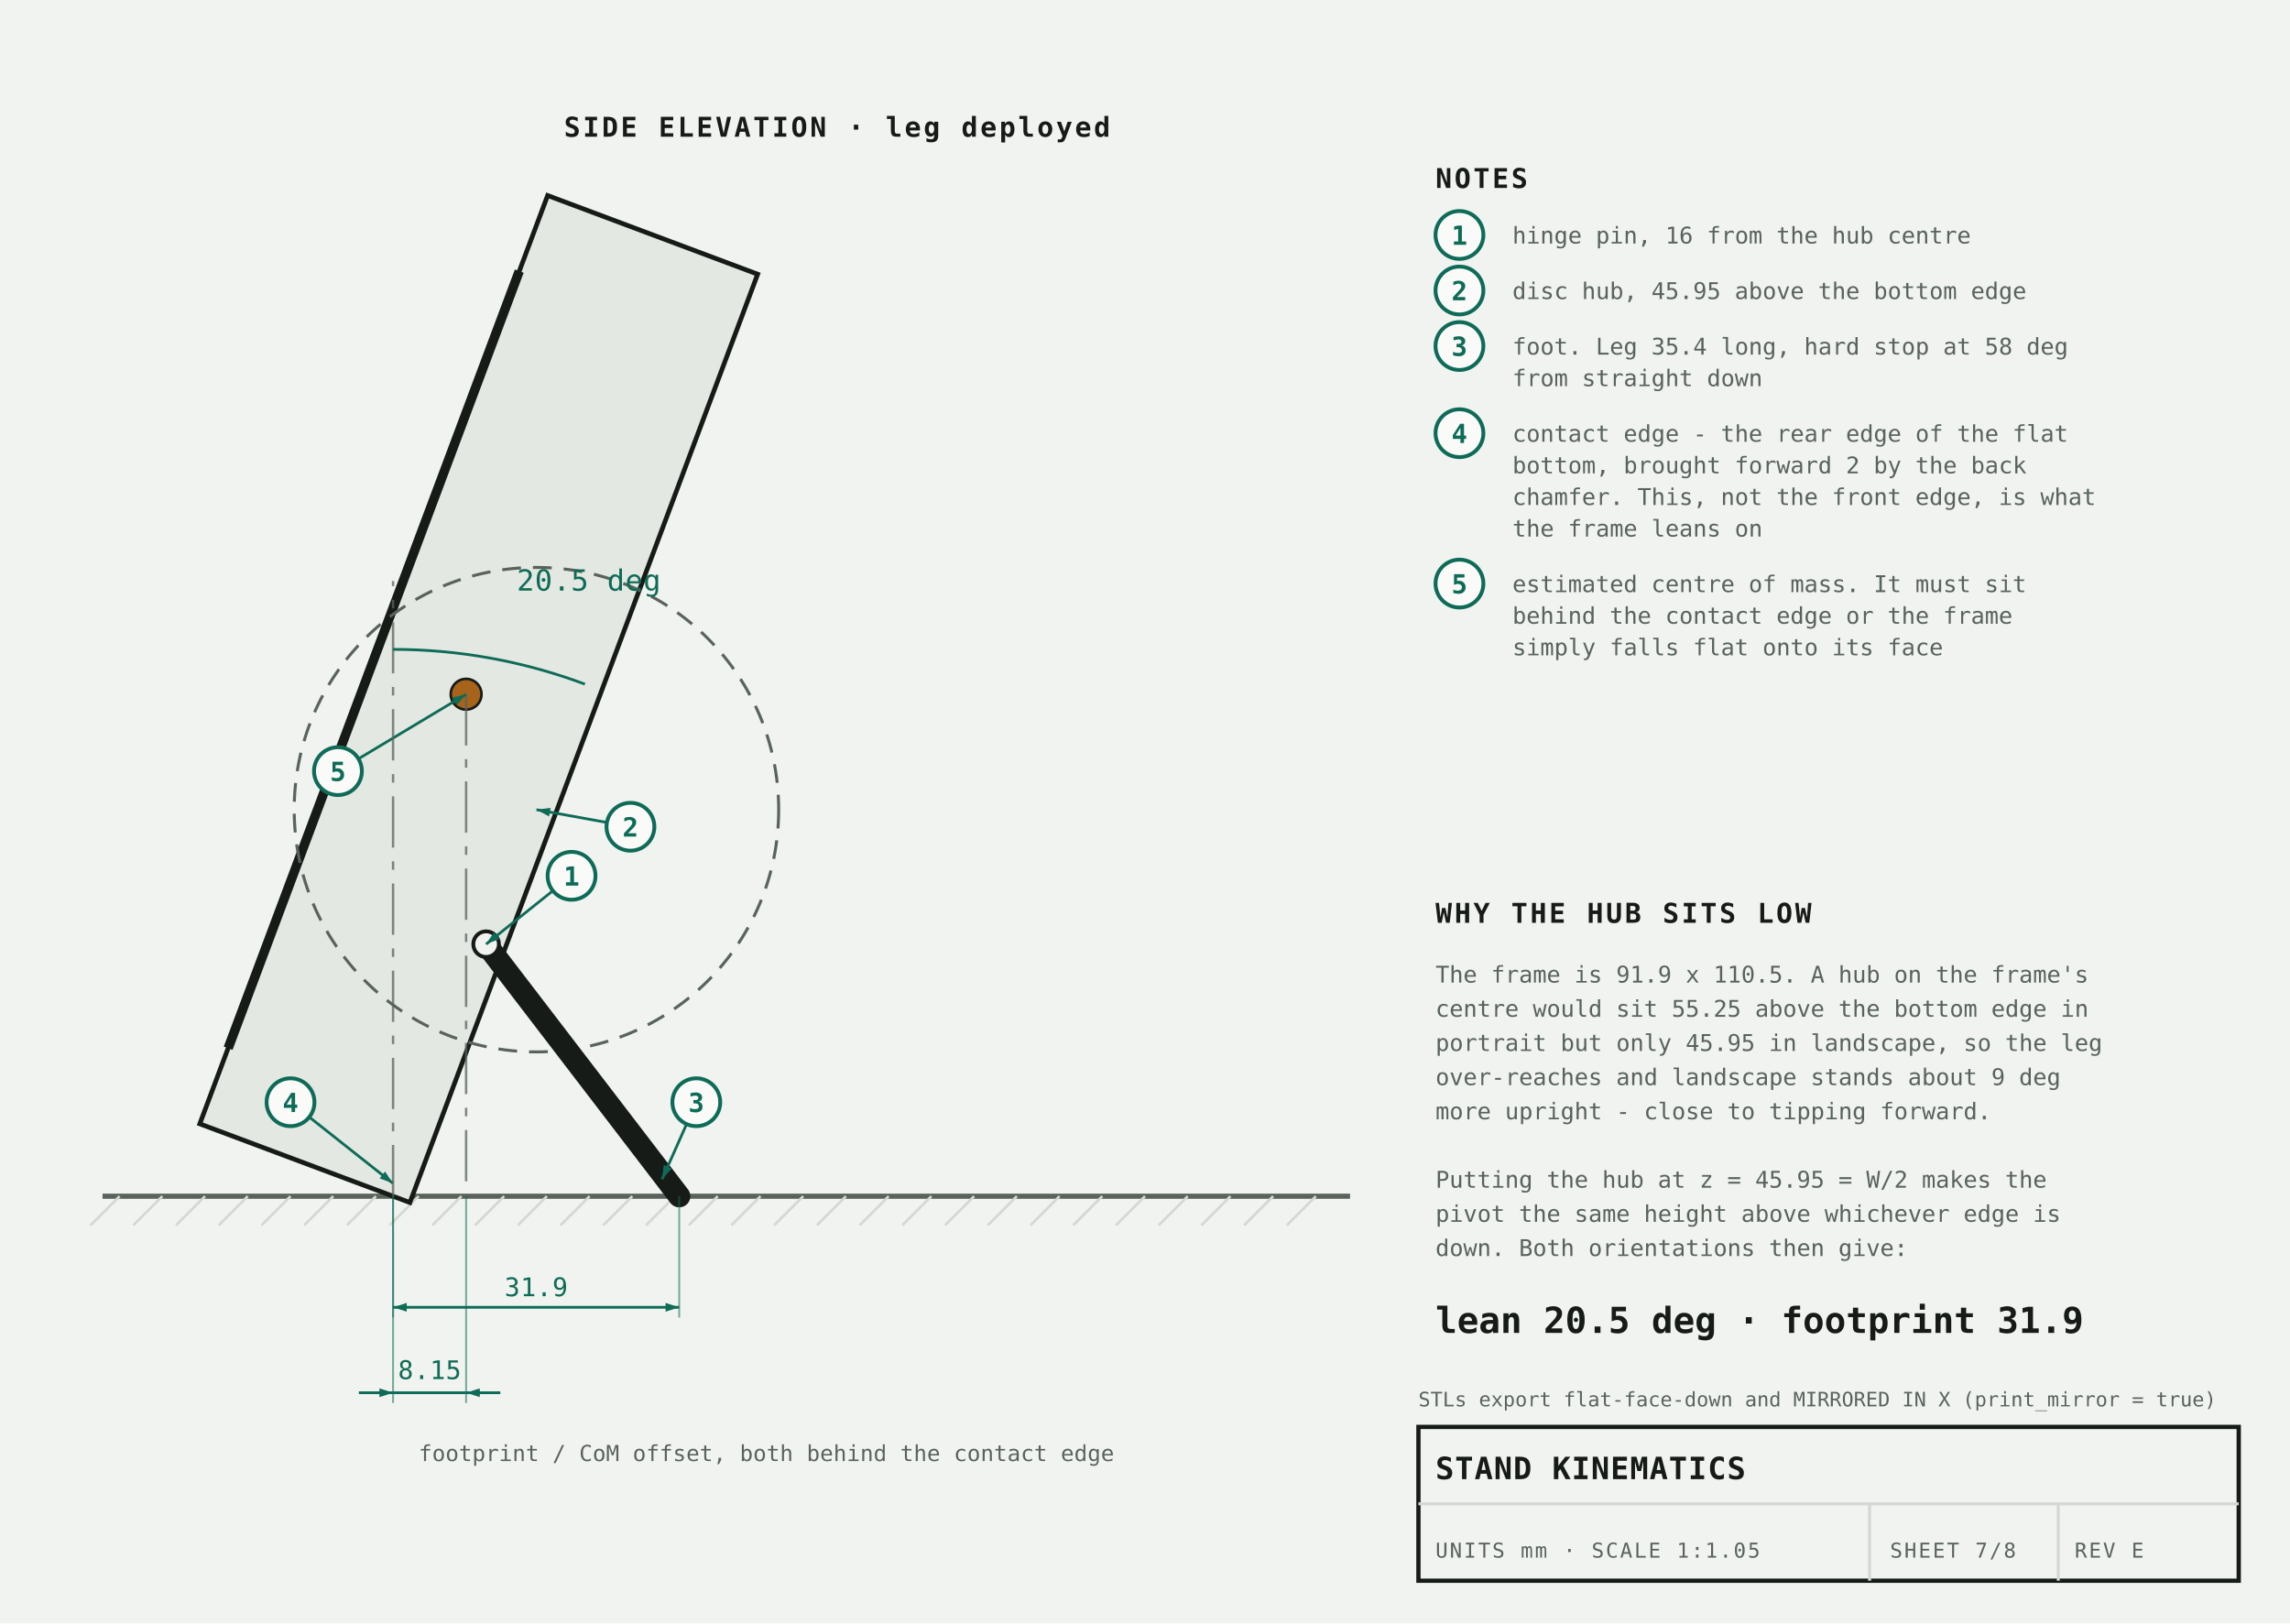
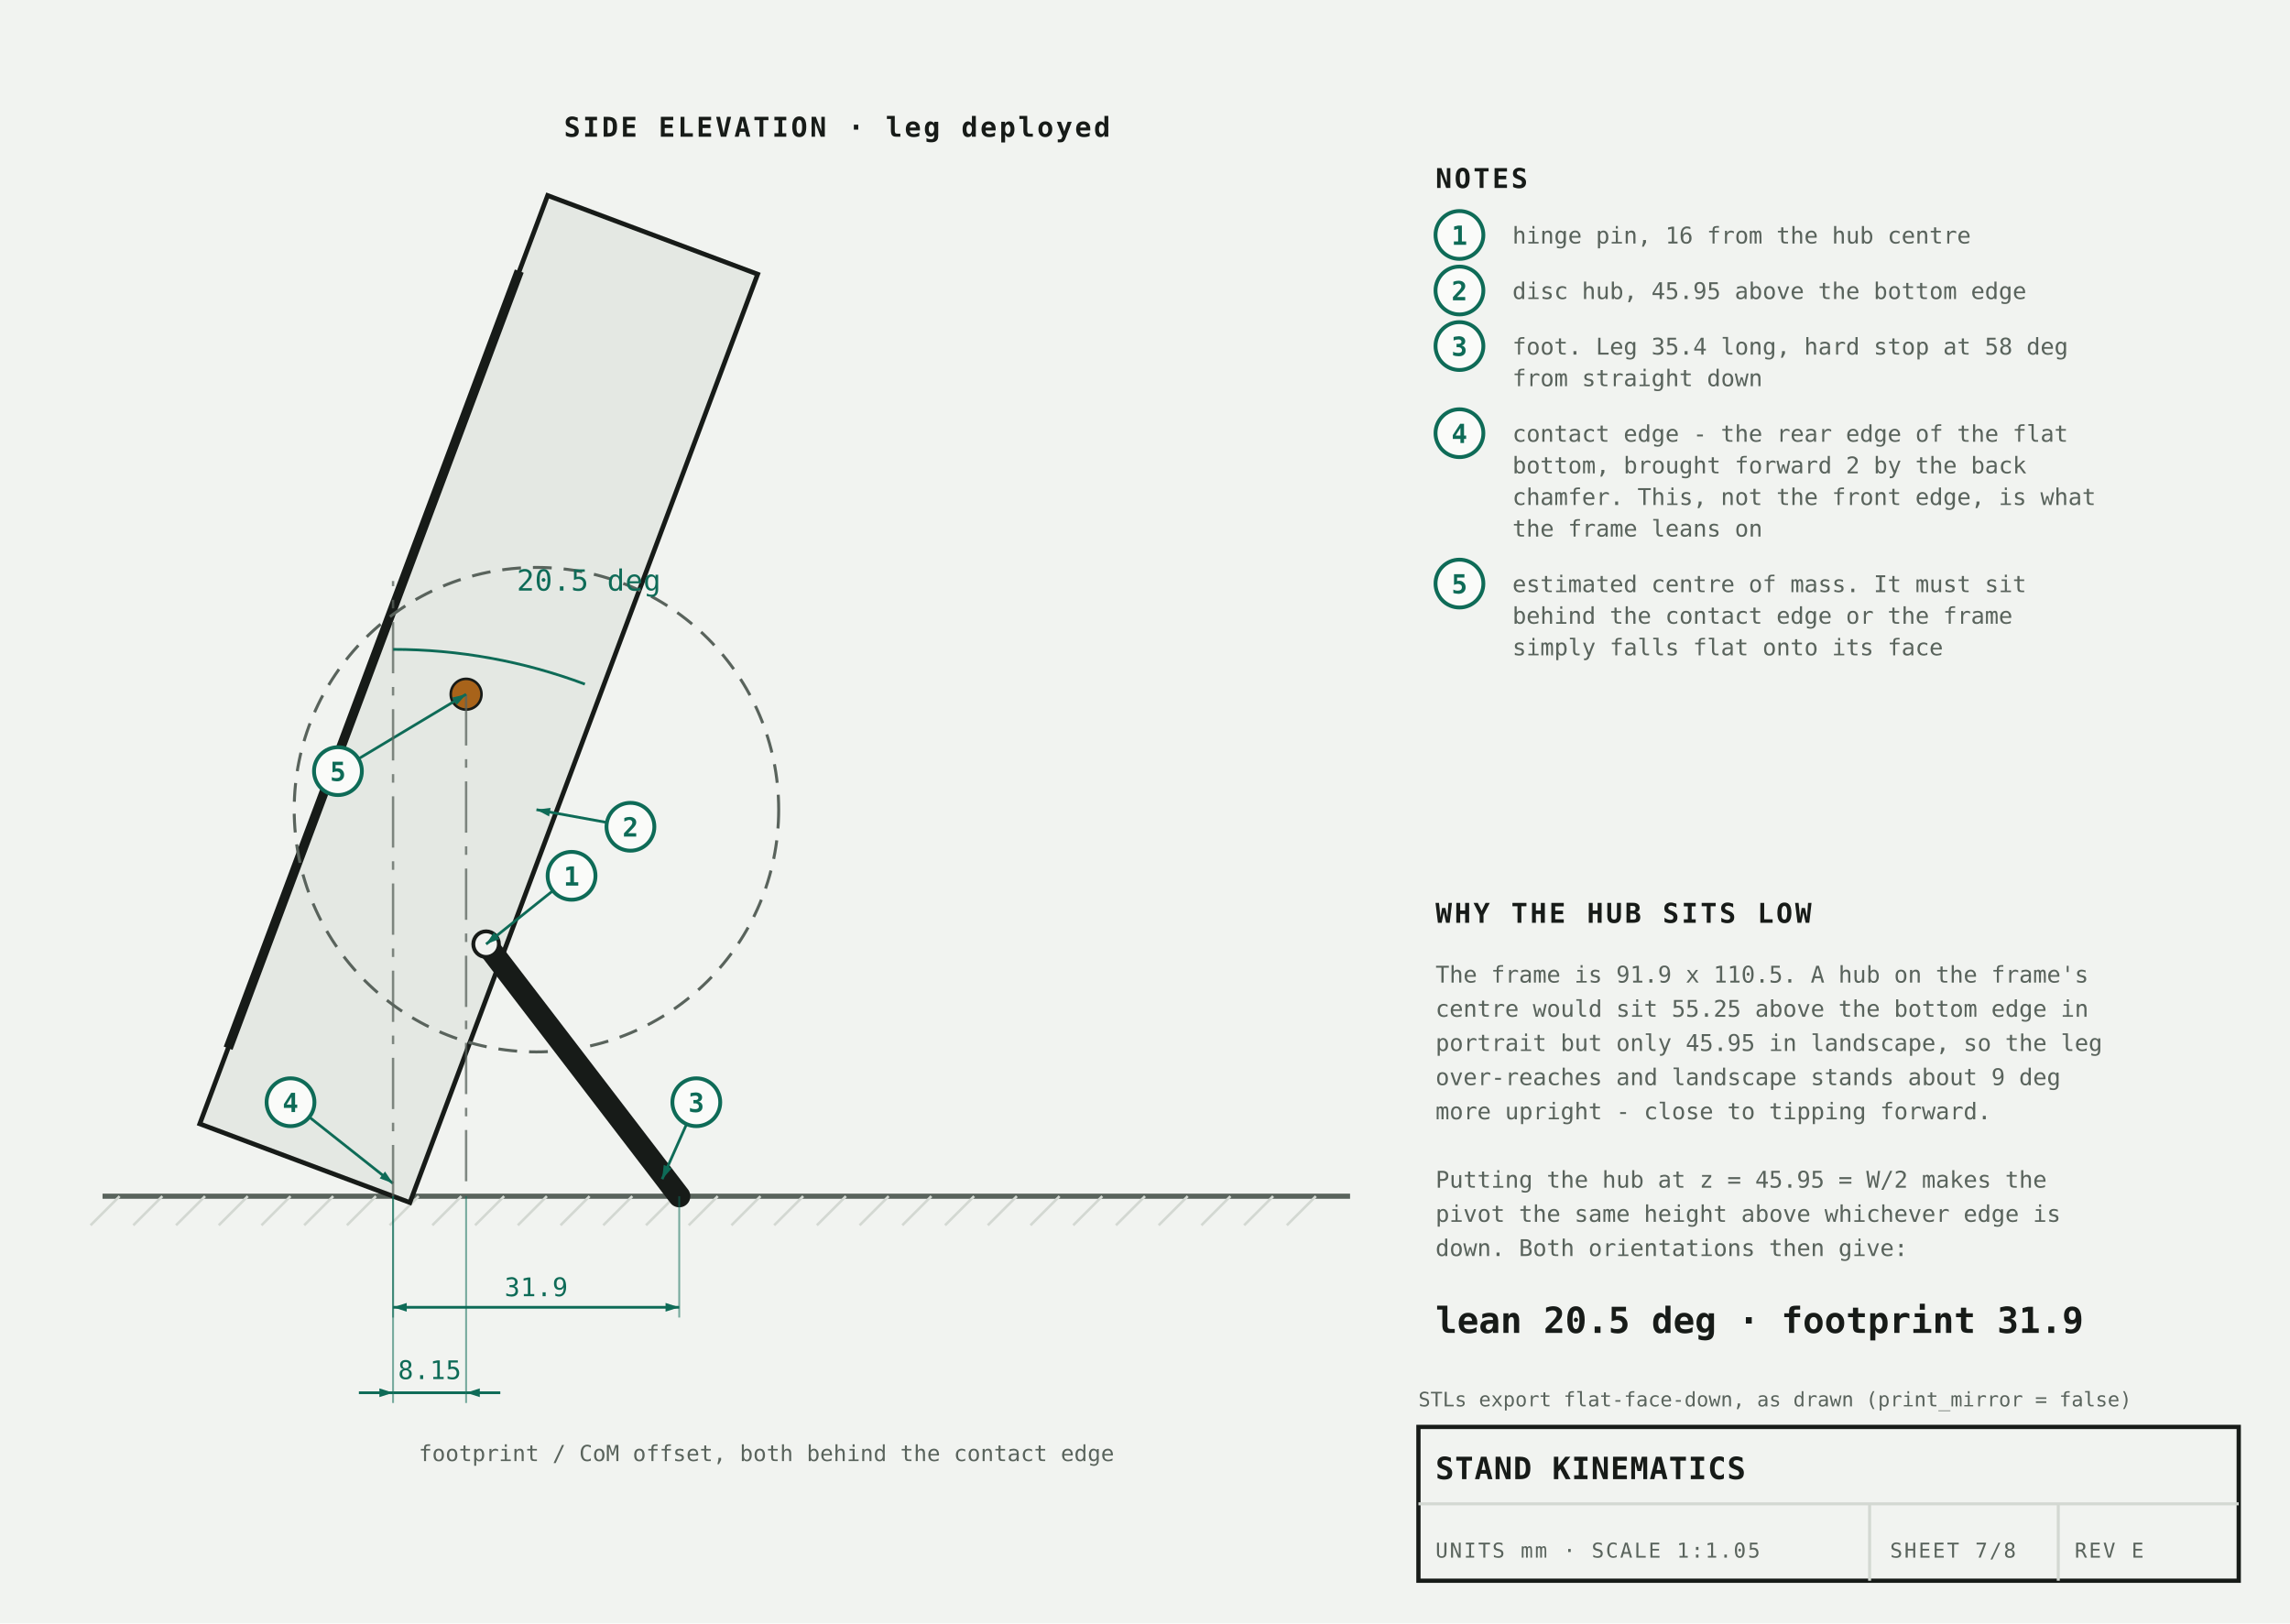
<svg xmlns="http://www.w3.org/2000/svg" class="dwg" width="1072" height="760" id="s7" viewBox="0 0 268 190" role="img">
  <style>
svg{font-family:"IBM Plex Mono",ui-monospace,monospace}
.bg{fill:#F1F3F0;stroke:none}
.part{fill:#E4E8E3;stroke:#171B18;stroke-width:.55}
.edge{fill:none;stroke:#171B18;stroke-width:.5}
.inkline{fill:none;stroke:#171B18;stroke-width:1.1}
.ghost{fill:none;stroke:#D3D8D2;stroke-width:.45}
.hid{fill:none;stroke:#59635C;stroke-width:.35;stroke-dasharray:2.2 1.4}
.cl{fill:none;stroke:#59635C;stroke-width:.28;stroke-dasharray:6 1.6 1 1.6;opacity:.75}
.cut{fill:#F1F3F0;stroke:#171B18;stroke-width:.45}
.ink{fill:#171B18;opacity:.86;stroke:none}
.glass{fill:#D9E4E6;stroke:#171B18;stroke-width:.4}
.pcb{fill:#CBDCCF;stroke:#171B18;stroke-width:.45}
.cell{fill:#D2D6D8;stroke:#171B18;stroke-width:.45}
.chg{fill:#C7D8E4;stroke:#171B18;stroke-width:.4}
.plat{fill:#EDEFEA;stroke:#59635C;stroke-width:.35}
.boss{fill:#DCE2DA;stroke:#59635C;stroke-width:.35}
.pad{fill:#D8DED6;stroke:#59635C;stroke-width:.35}
.voidfill{fill:#E7EAE5;stroke:#59635C;stroke-width:.35}
.warn{fill:none;stroke:#A8631A;stroke-width:.6;stroke-dasharray:2 1.2}
.wire{fill:none;stroke:#171B18;stroke-width:.62;stroke-linejoin:round}
.wire.ntc{stroke:#A8631A}
.clash{fill:#A8631A;fill-opacity:.30;stroke:#A8631A;stroke-width:.7}
.clashtxt{fill:#A8631A;font-weight:600;letter-spacing:.02em}
.res{fill:#FAFBF9;stroke:#171B18;stroke-width:.5}
.leg{stroke:#171B18;stroke-width:2.6;stroke-linecap:round;fill:none}
.table{stroke:#59635C;stroke-width:.6}
.com{fill:#A8631A;stroke:#171B18;stroke-width:.3}
.hl{stroke:#D3D8D2;stroke-width:.3;fill:none}
.hatch{opacity:.9}
.dim{fill:none;stroke:#0E6B57;stroke-width:.32}
.ext{fill:none;stroke:#0E6B57;stroke-width:.22;opacity:.55}
.arrow{fill:#0E6B57;stroke:none}
.dimtxt{fill:#0E6B57;letter-spacing:.02em}
.note{fill:#59635C}
.val{fill:#171B18;font-weight:600}
.val.warn{fill:#A8631A;stroke:none}
.balloon{fill:#FAFBF9;stroke:#0E6B57;stroke-width:.45}
.baltxt{fill:#0E6B57;font-weight:600;text-anchor:middle}
.vlabel{fill:#171B18;font-weight:600;letter-spacing:.09em}
.cmp{fill:#171B18;font-weight:600}
.cmpsub{fill:#59635C}
.tbframe{fill:none;stroke:#171B18;stroke-width:.5}
.tbrule{stroke:#D3D8D2;stroke-width:.35;fill:none}
.tbname{fill:#171B18;font-weight:700;letter-spacing:.03em}
.tbmeta{fill:#59635C;letter-spacing:.09em}
@media (prefers-color-scheme:dark){
svg{font-family:"IBM Plex Mono",ui-monospace,monospace}
.bg{fill:#0F1211;stroke:none}
.part{fill:#232A26;stroke:#E8ECE7;stroke-width:.55}
.edge{fill:none;stroke:#E8ECE7;stroke-width:.5}
.inkline{fill:none;stroke:#E8ECE7;stroke-width:1.1}
.ghost{fill:none;stroke:#2C332E;stroke-width:.45}
.hid{fill:none;stroke:#93A099;stroke-width:.35;stroke-dasharray:2.2 1.4}
.cl{fill:none;stroke:#93A099;stroke-width:.28;stroke-dasharray:6 1.6 1 1.6;opacity:.75}
.cut{fill:#0F1211;stroke:#E8ECE7;stroke-width:.45}
.ink{fill:#E8ECE7;opacity:.86;stroke:none}
.glass{fill:#243233;stroke:#E8ECE7;stroke-width:.4}
.pcb{fill:#1F3327;stroke:#E8ECE7;stroke-width:.45}
.cell{fill:#2A3033;stroke:#E8ECE7;stroke-width:.45}
.chg{fill:#1E2E3A;stroke:#E8ECE7;stroke-width:.4}
.plat{fill:#1C221E;stroke:#93A099;stroke-width:.35}
.boss{fill:#28302B;stroke:#93A099;stroke-width:.35}
.pad{fill:#2A322C;stroke:#93A099;stroke-width:.35}
.voidfill{fill:#101413;stroke:#93A099;stroke-width:.35}
.warn{fill:none;stroke:#E0A64B;stroke-width:.6;stroke-dasharray:2 1.2}
.wire{fill:none;stroke:#E8ECE7;stroke-width:.62;stroke-linejoin:round}
.wire.ntc{stroke:#E0A64B}
.clash{fill:#E0A64B;fill-opacity:.30;stroke:#E0A64B;stroke-width:.7}
.clashtxt{fill:#E0A64B;font-weight:600;letter-spacing:.02em}
.res{fill:#171B18;stroke:#E8ECE7;stroke-width:.5}
.leg{stroke:#E8ECE7;stroke-width:2.6;stroke-linecap:round;fill:none}
.table{stroke:#93A099;stroke-width:.6}
.com{fill:#E0A64B;stroke:#E8ECE7;stroke-width:.3}
.hl{stroke:#2C332E;stroke-width:.3;fill:none}
.hatch{opacity:.9}
.dim{fill:none;stroke:#57CFA9;stroke-width:.32}
.ext{fill:none;stroke:#57CFA9;stroke-width:.22;opacity:.55}
.arrow{fill:#57CFA9;stroke:none}
.dimtxt{fill:#57CFA9;letter-spacing:.02em}
.note{fill:#93A099}
.val{fill:#E8ECE7;font-weight:600}
.val.warn{fill:#E0A64B;stroke:none}
.balloon{fill:#171B18;stroke:#57CFA9;stroke-width:.45}
.baltxt{fill:#57CFA9;font-weight:600;text-anchor:middle}
.vlabel{fill:#E8ECE7;font-weight:600;letter-spacing:.09em}
.cmp{fill:#E8ECE7;font-weight:600}
.cmpsub{fill:#93A099}
.tbframe{fill:none;stroke:#E8ECE7;stroke-width:.5}
.tbrule{stroke:#2C332E;stroke-width:.35;fill:none}
.tbname{fill:#E8ECE7;font-weight:700;letter-spacing:.03em}
.tbmeta{fill:#93A099;letter-spacing:.09em}
}</style>
  <rect class="bg" x="0" y="0" width="268" height="190" />
  <line class="table" x1="12.00" y1="140.00" x2="158.00" y2="140.00" />
  <line class="hl" x1="14.00" y1="140.00" x2="10.60" y2="143.40" />
  <line class="hl" x1="19.00" y1="140.00" x2="15.60" y2="143.40" />
  <line class="hl" x1="24.00" y1="140.00" x2="20.60" y2="143.40" />
  <line class="hl" x1="29.00" y1="140.00" x2="25.60" y2="143.40" />
  <line class="hl" x1="34.00" y1="140.00" x2="30.60" y2="143.40" />
  <line class="hl" x1="39.00" y1="140.00" x2="35.60" y2="143.40" />
  <line class="hl" x1="44.00" y1="140.00" x2="40.60" y2="143.40" />
  <line class="hl" x1="49.00" y1="140.00" x2="45.60" y2="143.40" />
  <line class="hl" x1="54.00" y1="140.00" x2="50.60" y2="143.40" />
  <line class="hl" x1="59.00" y1="140.00" x2="55.60" y2="143.40" />
  <line class="hl" x1="64.00" y1="140.00" x2="60.60" y2="143.40" />
  <line class="hl" x1="69.00" y1="140.00" x2="65.60" y2="143.40" />
  <line class="hl" x1="74.00" y1="140.00" x2="70.60" y2="143.40" />
  <line class="hl" x1="79.00" y1="140.00" x2="75.60" y2="143.40" />
  <line class="hl" x1="84.00" y1="140.00" x2="80.60" y2="143.40" />
  <line class="hl" x1="89.00" y1="140.00" x2="85.60" y2="143.40" />
  <line class="hl" x1="94.00" y1="140.00" x2="90.60" y2="143.40" />
  <line class="hl" x1="99.00" y1="140.00" x2="95.60" y2="143.40" />
  <line class="hl" x1="104.00" y1="140.00" x2="100.60" y2="143.40" />
  <line class="hl" x1="109.00" y1="140.00" x2="105.60" y2="143.40" />
  <line class="hl" x1="114.00" y1="140.00" x2="110.60" y2="143.40" />
  <line class="hl" x1="119.00" y1="140.00" x2="115.60" y2="143.40" />
  <line class="hl" x1="124.00" y1="140.00" x2="120.60" y2="143.40" />
  <line class="hl" x1="129.00" y1="140.00" x2="125.60" y2="143.40" />
  <line class="hl" x1="134.00" y1="140.00" x2="130.60" y2="143.40" />
  <line class="hl" x1="139.00" y1="140.00" x2="135.60" y2="143.40" />
  <line class="hl" x1="144.00" y1="140.00" x2="140.60" y2="143.40" />
  <line class="hl" x1="149.00" y1="140.00" x2="145.60" y2="143.40" />
  <line class="hl" x1="154.00" y1="140.00" x2="150.60" y2="143.40" />
  <path class="part" d="M23.38,131.53 L64.09,22.88 L88.67,32.09 L47.97,140.74 Z" />
  <line class="inkline" x1="26.70" y1="122.68" x2="60.77" y2="31.73" />
  <circle class="hid" cx="62.78" cy="94.76" r="28.35" />
  <line class="leg" x1="56.89" y1="110.50" x2="79.49" y2="140.00" />
  <circle class="cut" cx="56.89" cy="110.50" r="1.50" />
  <circle class="com" cx="54.55" cy="81.25" r="1.80" />
  <line class="cl" x1="54.55" y1="81.25" x2="54.55" y2="140.00" />
  <line class="dim" x1="56.89" y1="110.50" x2="66.89" y2="102.50" />
  <path class="arrow" d="M56.89,110.50 L57.81,109.10 L58.45,109.90 Z" />
  <circle class="balloon" cx="66.89" cy="102.50" r="2.80" />
  <text class="baltxt" x="66.89" y="103.65" text-anchor="middle" font-size="3.1">1</text>
  <line class="dim" x1="62.78" y1="94.76" x2="73.78" y2="96.76" />
  <path class="arrow" d="M62.78,94.76 L64.44,94.55 L64.26,95.55 Z" />
  <circle class="balloon" cx="73.78" cy="96.76" r="2.80" />
  <text class="baltxt" x="73.78" y="97.91" text-anchor="middle" font-size="3.1">2</text>
  <line class="dim" x1="77.49" y1="138.00" x2="81.49" y2="129.00" />
  <path class="arrow" d="M77.49,138.00 L77.68,136.33 L78.61,136.75 Z" />
  <circle class="balloon" cx="81.49" cy="129.00" r="2.80" />
  <text class="baltxt" x="81.49" y="130.15" text-anchor="middle" font-size="3.1">3</text>
  <line class="dim" x1="46.00" y1="138.50" x2="34.00" y2="129.00" />
  <path class="arrow" d="M46.00,138.50 L44.43,137.91 L45.06,137.11 Z" />
  <circle class="balloon" cx="34.00" cy="129.00" r="2.80" />
  <text class="baltxt" x="34.00" y="130.15" text-anchor="middle" font-size="3.1">4</text>
  <line class="dim" x1="54.55" y1="81.25" x2="39.55" y2="90.25" />
  <path class="arrow" d="M54.55,81.25 L53.44,82.52 L52.92,81.64 Z" />
  <circle class="balloon" cx="39.55" cy="90.25" r="2.80" />
  <text class="baltxt" x="39.55" y="91.40" text-anchor="middle" font-size="3.1">5</text>
  <line class="cl" x1="46.00" y1="140.00" x2="46.00" y2="68.00" />
  <path class="dim" d="M46.00,76.00 A64,64 0 0 1 68.45,80.07" />
  <text class="dimtxt" x="60.48" y="69.12" text-anchor="start" font-size="3.4">20.5 deg</text>
  <line class="ext" x1="46.00" y1="140.00" x2="46.00" y2="154.20" />
  <line class="ext" x1="79.49" y1="140.00" x2="79.49" y2="154.20" />
  <line class="dim" x1="46.00" y1="153.00" x2="79.49" y2="153.00" />
  <path class="arrow" d="M46.00,153.00 L47.60,152.49 L47.60,153.51 Z" />
  <path class="arrow" d="M79.49,153.00 L77.89,153.51 L77.89,152.49 Z" />
  <text class="dimtxt" x="62.75" y="151.70" text-anchor="middle" font-size="3.0">31.9</text>
  <line class="ext" x1="46.00" y1="140.00" x2="46.00" y2="164.20" />
  <line class="ext" x1="54.55" y1="140.00" x2="54.55" y2="164.20" />
  <line class="dim" x1="46.00" y1="163.00" x2="54.55" y2="163.00" />
  <line class="dim" x1="42.00" y1="163.00" x2="46.00" y2="163.00" />
  <line class="dim" x1="54.55" y1="163.00" x2="58.55" y2="163.00" />
  <path class="arrow" d="M46.00,163.00 L44.40,163.51 L44.40,162.49 Z" />
  <path class="arrow" d="M54.55,163.00 L56.15,162.49 L56.15,163.51 Z" />
  <text class="dimtxt" x="50.28" y="161.40" text-anchor="middle" font-size="3.0">8.15</text>
  <text class="note" x="49.00" y="171.00" text-anchor="start" font-size="2.6">footprint / CoM offset, both behind the contact edge</text>
  <text class="vlabel" x="66.00" y="16.00" text-anchor="start" font-size="3.2">SIDE ELEVATION  ·  leg deployed</text>
  <text class="vlabel" x="168.00" y="22.00" text-anchor="start" font-size="3.2">NOTES</text>
  <circle class="balloon" cx="170.80" cy="27.50" r="2.80" />
  <text class="baltxt" x="170.80" y="28.65" text-anchor="middle" font-size="3.1">1</text>
  <text class="note" x="177.00" y="28.50" text-anchor="start" font-size="2.7">hinge pin, 16 from the hub centre</text>
  <circle class="balloon" cx="170.80" cy="34.00" r="2.80" />
  <text class="baltxt" x="170.80" y="35.15" text-anchor="middle" font-size="3.1">2</text>
  <text class="note" x="177.00" y="35.00" text-anchor="start" font-size="2.7">disc hub, 45.95 above the bottom edge</text>
  <circle class="balloon" cx="170.80" cy="40.50" r="2.80" />
  <text class="baltxt" x="170.80" y="41.65" text-anchor="middle" font-size="3.1">3</text>
  <text class="note" x="177.00" y="41.50" text-anchor="start" font-size="2.7">foot. Leg 35.4 long, hard stop at 58 deg</text>
  <text class="note" x="177.00" y="45.20" text-anchor="start" font-size="2.7">from straight down</text>
  <circle class="balloon" cx="170.80" cy="50.70" r="2.80" />
  <text class="baltxt" x="170.80" y="51.85" text-anchor="middle" font-size="3.1">4</text>
  <text class="note" x="177.00" y="51.70" text-anchor="start" font-size="2.7">contact edge - the rear edge of the flat</text>
  <text class="note" x="177.00" y="55.40" text-anchor="start" font-size="2.7">bottom, brought forward 2 by the back</text>
  <text class="note" x="177.00" y="59.10" text-anchor="start" font-size="2.7">chamfer. This, not the front edge, is what</text>
  <text class="note" x="177.00" y="62.80" text-anchor="start" font-size="2.7">the frame leans on</text>
  <circle class="balloon" cx="170.80" cy="68.30" r="2.80" />
  <text class="baltxt" x="170.80" y="69.45" text-anchor="middle" font-size="3.1">5</text>
  <text class="note" x="177.00" y="69.30" text-anchor="start" font-size="2.7">estimated centre of mass. It must sit</text>
  <text class="note" x="177.00" y="73.00" text-anchor="start" font-size="2.7">behind the contact edge or the frame</text>
  <text class="note" x="177.00" y="76.70" text-anchor="start" font-size="2.7">simply falls flat onto its face</text>
  <text class="vlabel" x="168.00" y="108.00" text-anchor="start" font-size="3.2">WHY THE HUB SITS LOW</text>
  <text class="note" x="168.00" y="115.00" text-anchor="start" font-size="2.7">The frame is 91.9 x 110.5. A hub on the frame's</text>
  <text class="note" x="168.00" y="119.00" text-anchor="start" font-size="2.7">centre would sit 55.25 above the bottom edge in</text>
  <text class="note" x="168.00" y="123.00" text-anchor="start" font-size="2.7">portrait but only 45.95 in landscape, so the leg</text>
  <text class="note" x="168.00" y="127.00" text-anchor="start" font-size="2.7">over-reaches and landscape stands about 9 deg</text>
  <text class="note" x="168.00" y="131.00" text-anchor="start" font-size="2.7">more upright - close to tipping forward.</text>
  <text class="note" x="168.00" y="135.00" text-anchor="start" font-size="2.7" />
  <text class="note" x="168.00" y="139.00" text-anchor="start" font-size="2.7">Putting the hub at z = 45.95 = W/2 makes the</text>
  <text class="note" x="168.00" y="143.00" text-anchor="start" font-size="2.7">pivot the same height above whichever edge is</text>
  <text class="note" x="168.00" y="147.00" text-anchor="start" font-size="2.7">down. Both orientations then give:</text>
  <text class="val" x="168.00" y="156.00" text-anchor="start" font-size="4.2">lean 20.5 deg   ·   footprint 31.9</text>
-   <text class="note" x="166.00" y="164.60" text-anchor="start" font-size="2.35">STLs export flat-face-down and MIRRORED IN X (print_mirror = true)</text>
+   <text class="note" x="166.00" y="164.60" text-anchor="start" font-size="2.35">STLs export flat-face-down, as drawn (print_mirror = false)</text>
  <rect class="tbframe" x="166.00" y="167.00" width="96.00" height="18.00" rx="0.00" />
  <line class="tbrule" x1="166.00" y1="176.00" x2="262.00" y2="176.00" />
  <line class="tbrule" x1="218.80" y1="176.00" x2="218.80" y2="185.00" />
  <line class="tbrule" x1="240.88" y1="176.00" x2="240.88" y2="185.00" />
  <text class="tbname" x="168.00" y="173.12" text-anchor="start" font-size="3.6">STAND KINEMATICS</text>
  <text class="tbmeta" x="168.00" y="182.30" text-anchor="start" font-size="2.4">UNITS mm · SCALE 1:1.05</text>
  <text class="tbmeta" x="221.20" y="182.30" text-anchor="start" font-size="2.4">SHEET 7/8</text>
  <text class="tbmeta" x="242.80" y="182.30" text-anchor="start" font-size="2.4">REV E</text>
</svg>
